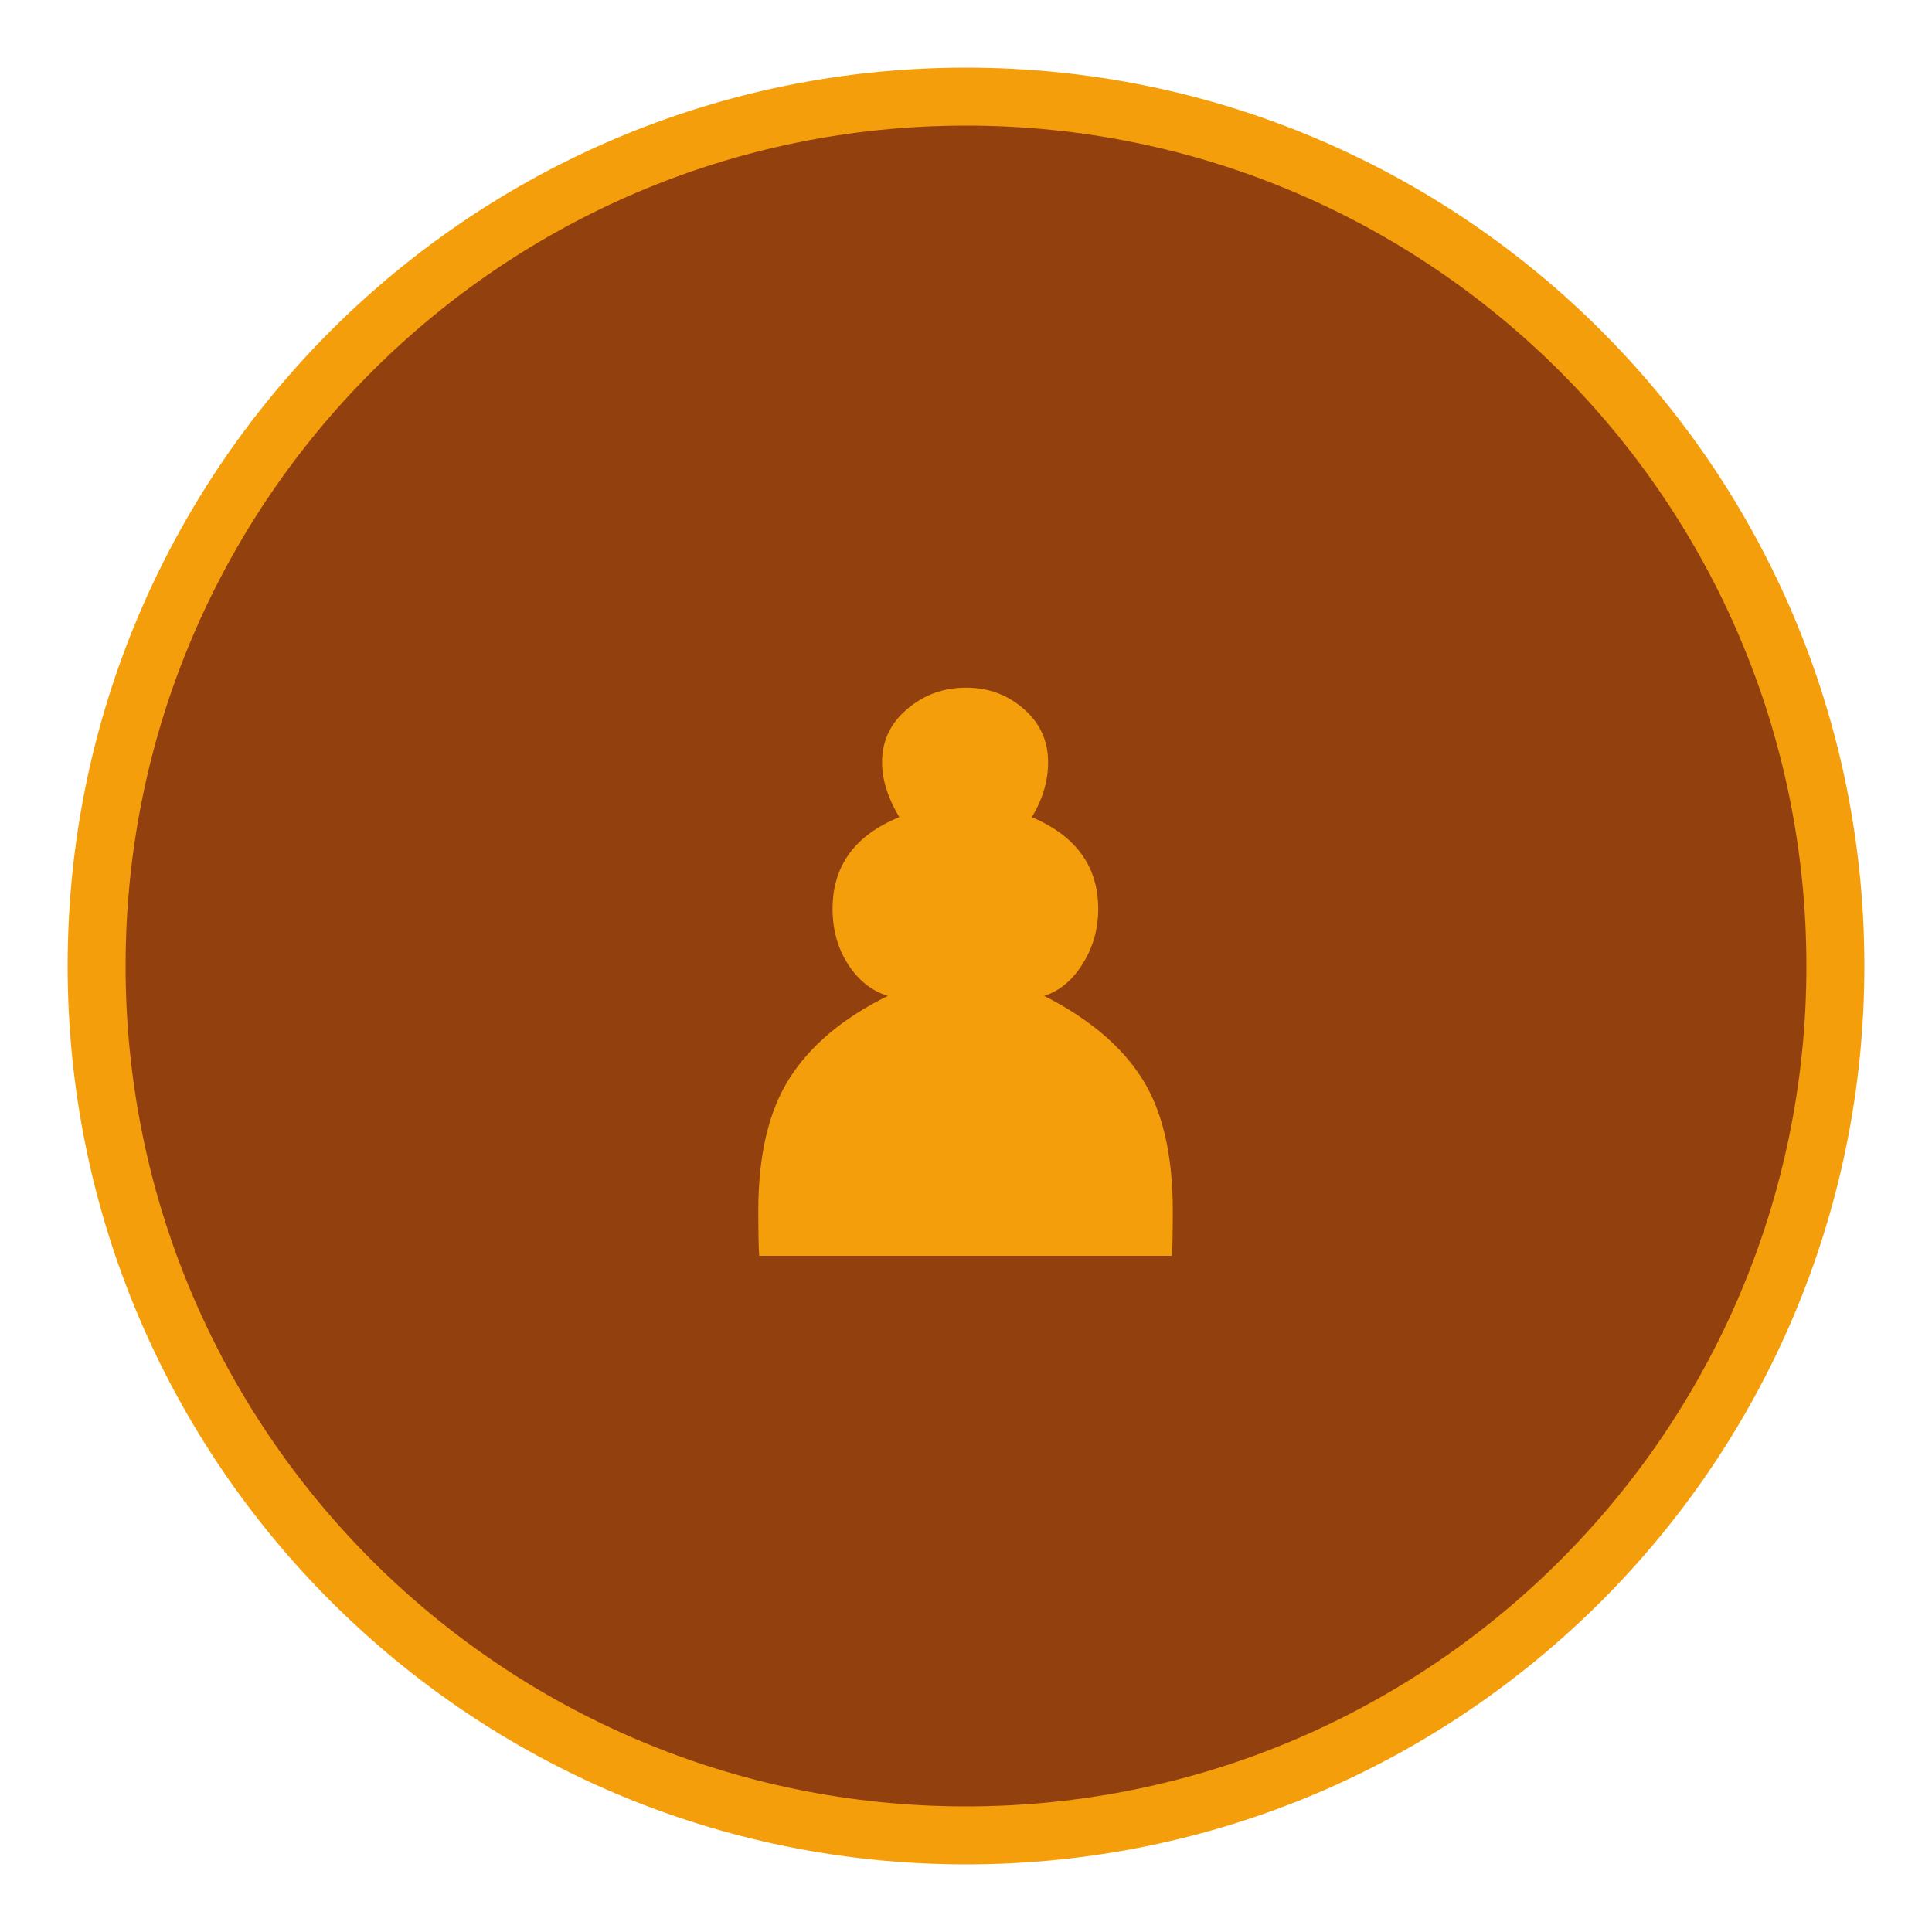
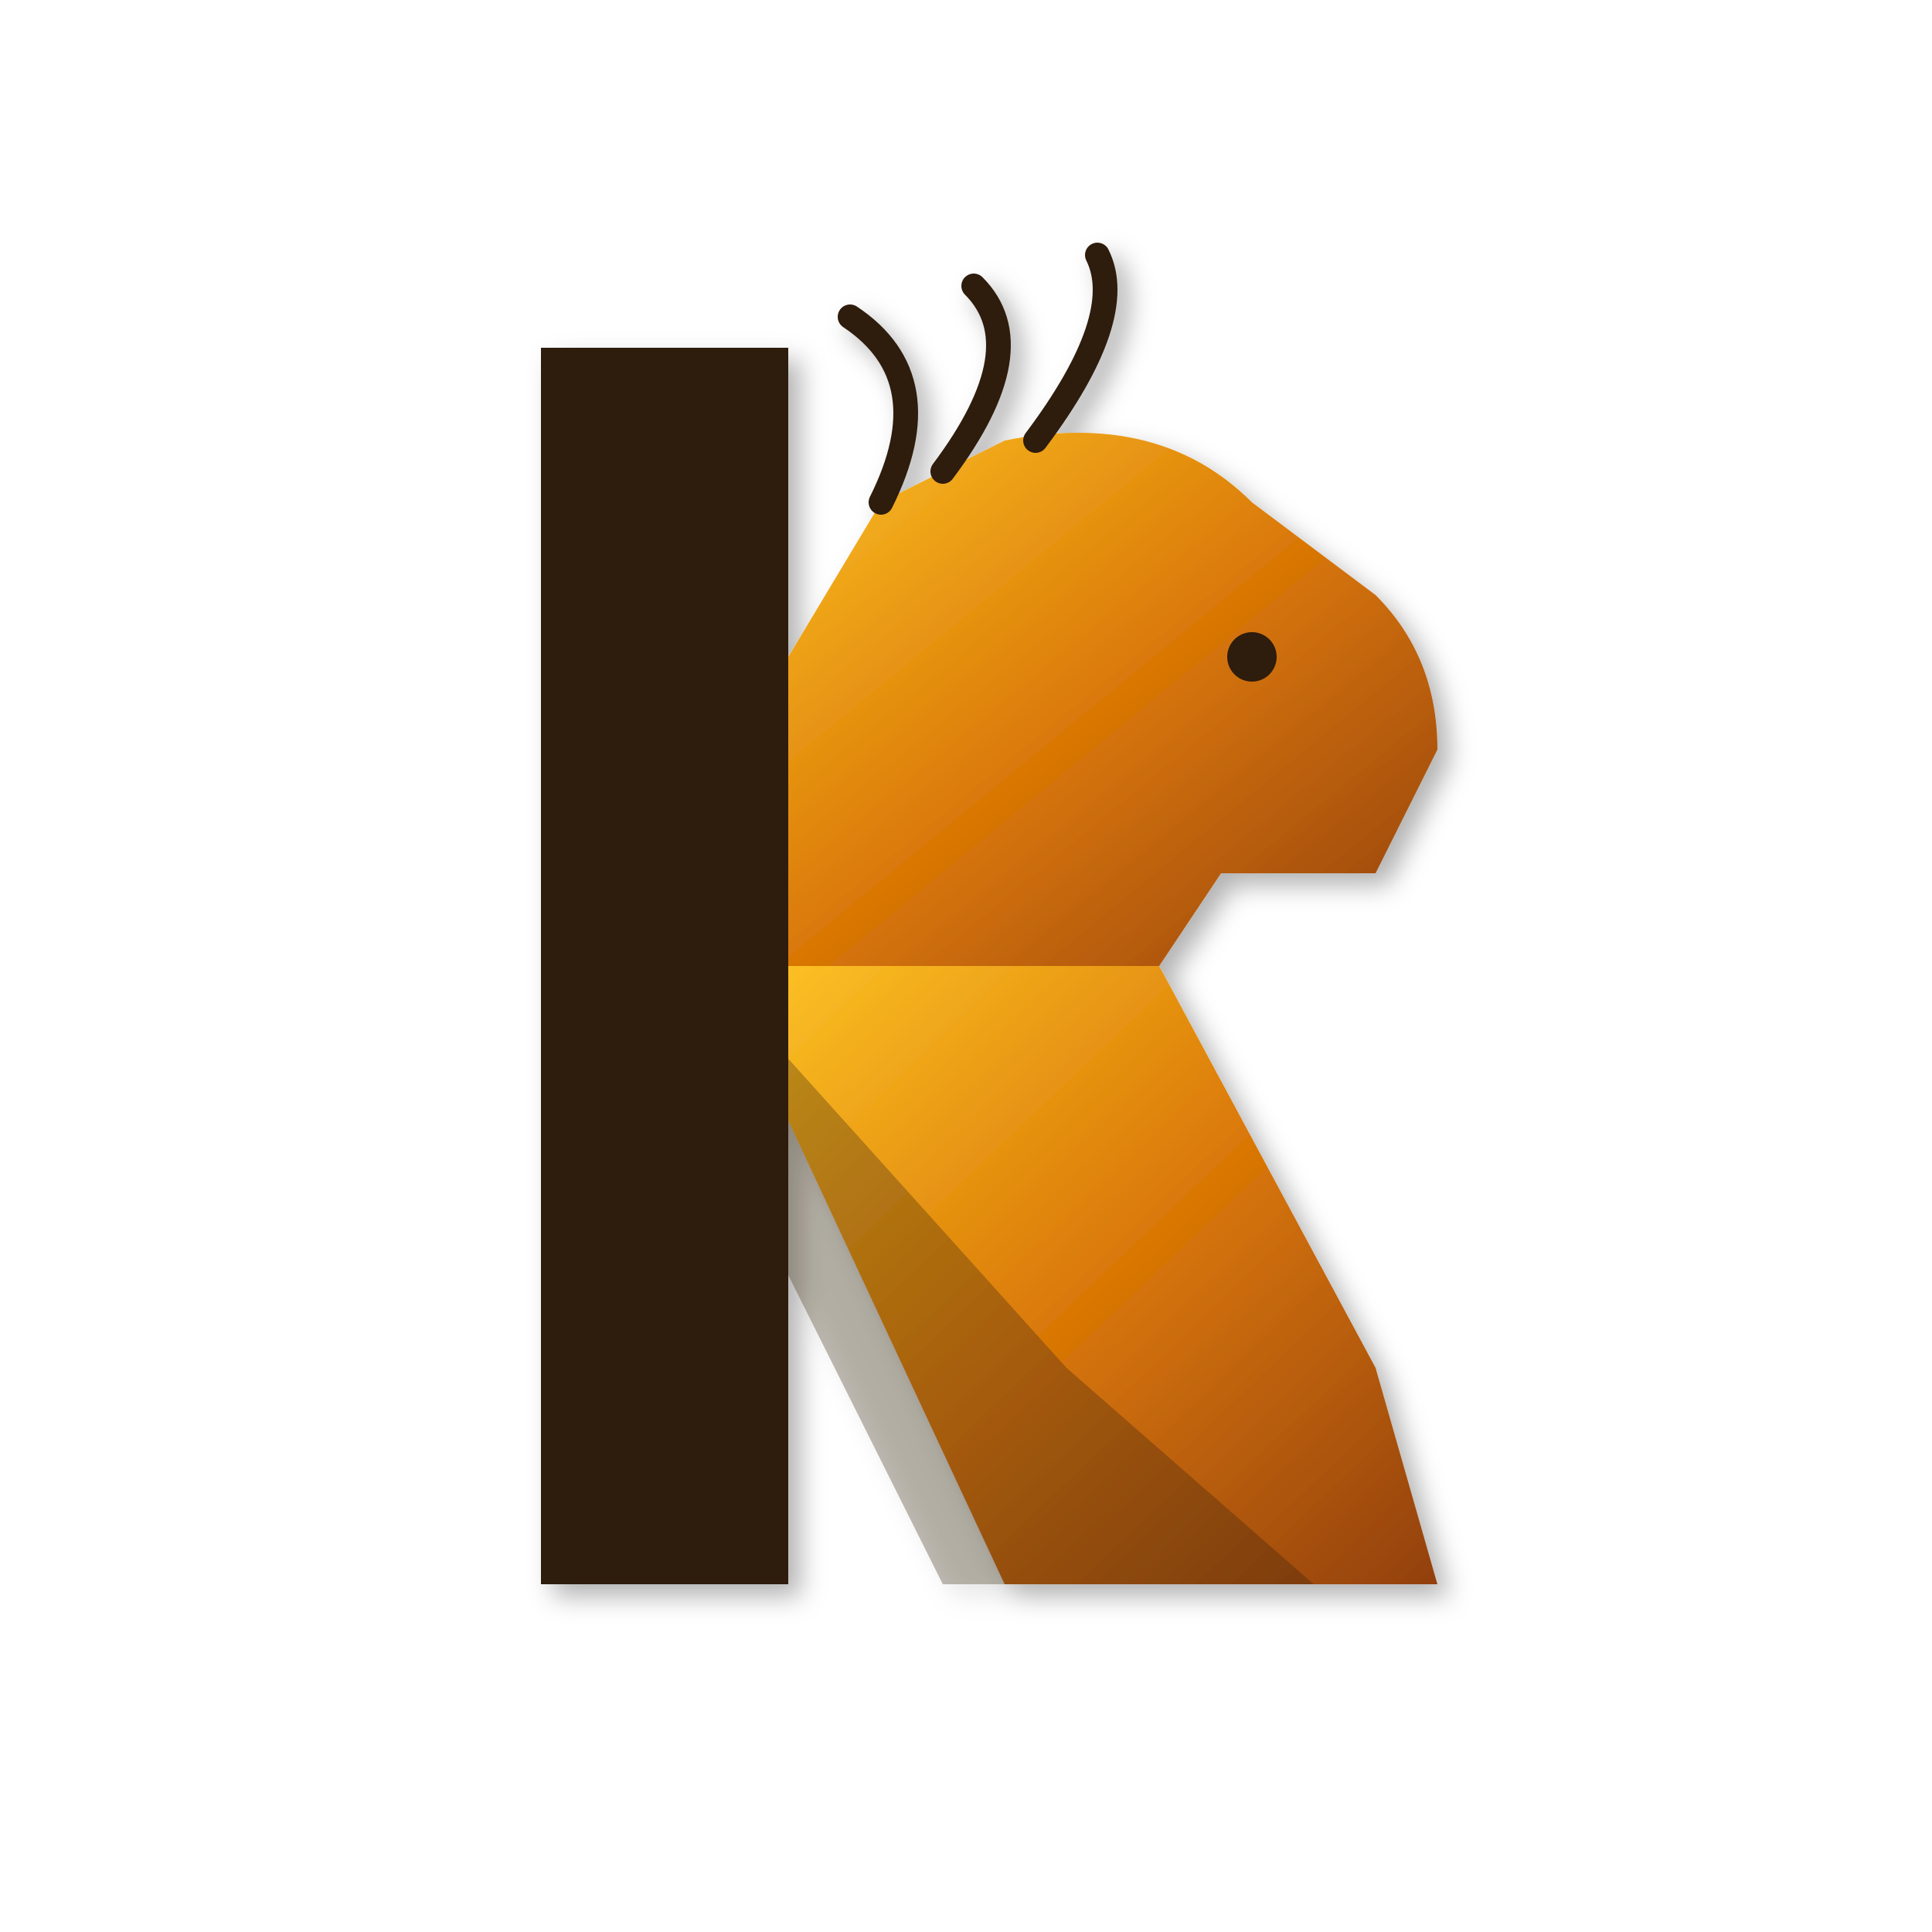
- <svg xmlns="http://www.w3.org/2000/svg" width="100" height="100" viewBox="0 0 100 100">
-   <circle cx="50" cy="50" r="45" fill="#92400e" stroke="#f59e0b" stroke-width="3" />
-   <text x="50" y="65" font-size="50" text-anchor="middle" fill="#f59e0b">♟</text>
+ <svg xmlns="http://www.w3.org/2000/svg" viewBox="0 0 500 500">
+   <defs>
+     <linearGradient id="goldGradient" x1="0%" y1="0%" x2="100%" y2="100%">
+       <stop offset="0%" style="stop-color:#fbbf24" />
+       <stop offset="50%" style="stop-color:#d97706" />
+       <stop offset="100%" style="stop-color:#92400e" />
+     </linearGradient>
+     <filter id="dropShadow" x="-20%" y="-20%" width="140%" height="140%">
+       <feDropShadow dx="4" dy="4" stdDeviation="4" flood-opacity="0.3" />
+     </filter>
+   </defs>
+   <g transform="translate(100, 50) scale(0.8)" filter="url(#dropShadow)">
+     <path d="M50,50 L130,50 L130,450 L50,450 Z" fill="#2d1b0e" />
+     <path d="M130,250 L130,150 L160,100 L200,80 Q250,70 280,100 L320,130 Q340,150 340,180 L320,220 L270,220 L250,250 L130,250 Z" fill="url(#goldGradient)" />
+     <path d="M160,100 Q180,60 150,40 M180,90 Q210,50 190,30 M210,80 Q240,40 230,20" stroke="#2d1b0e" stroke-width="8" stroke-linecap="round" fill="none" />
+     <circle cx="280" cy="150" r="8" fill="#2d1b0e" />
+     <path d="M130,250 L250,250 L320,380 L340,450 L200,450 L130,300 Z" fill="url(#goldGradient)" />
+     <path d="M130,280 L220,380 L300,450 L180,450 L130,350 Z" fill="#2d1b0e" opacity="0.3" />
+   </g>
</svg>
